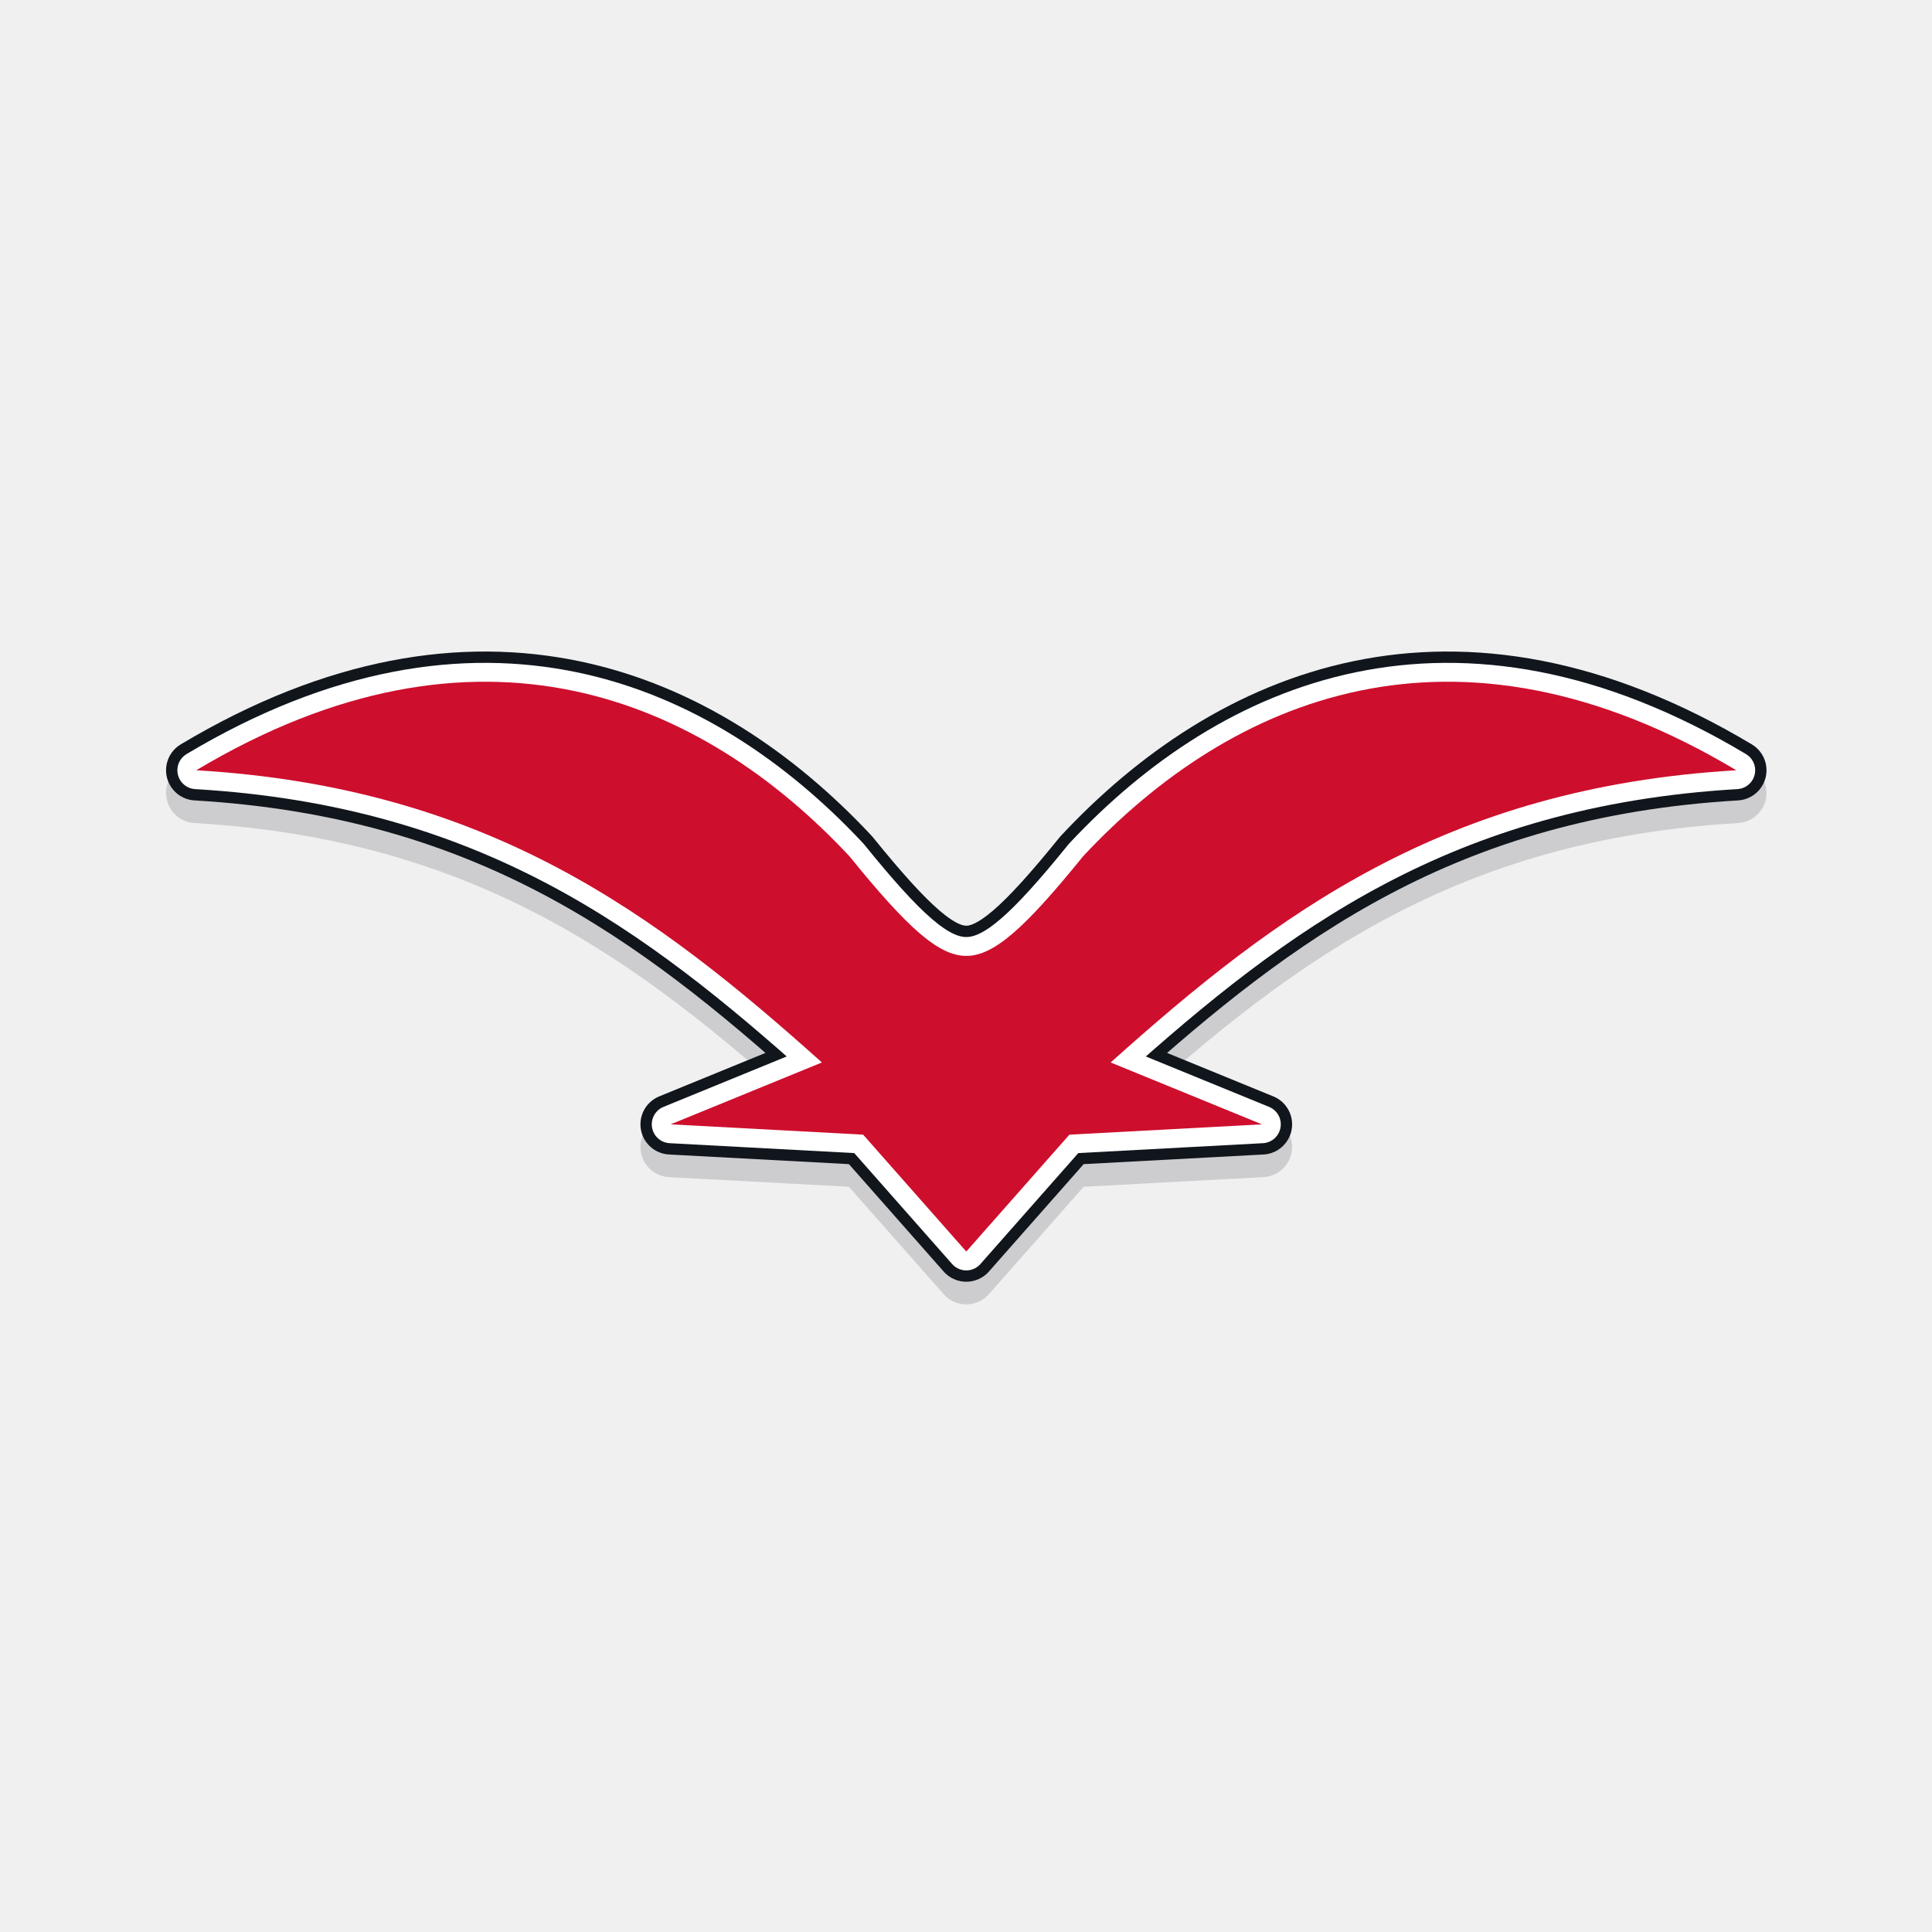
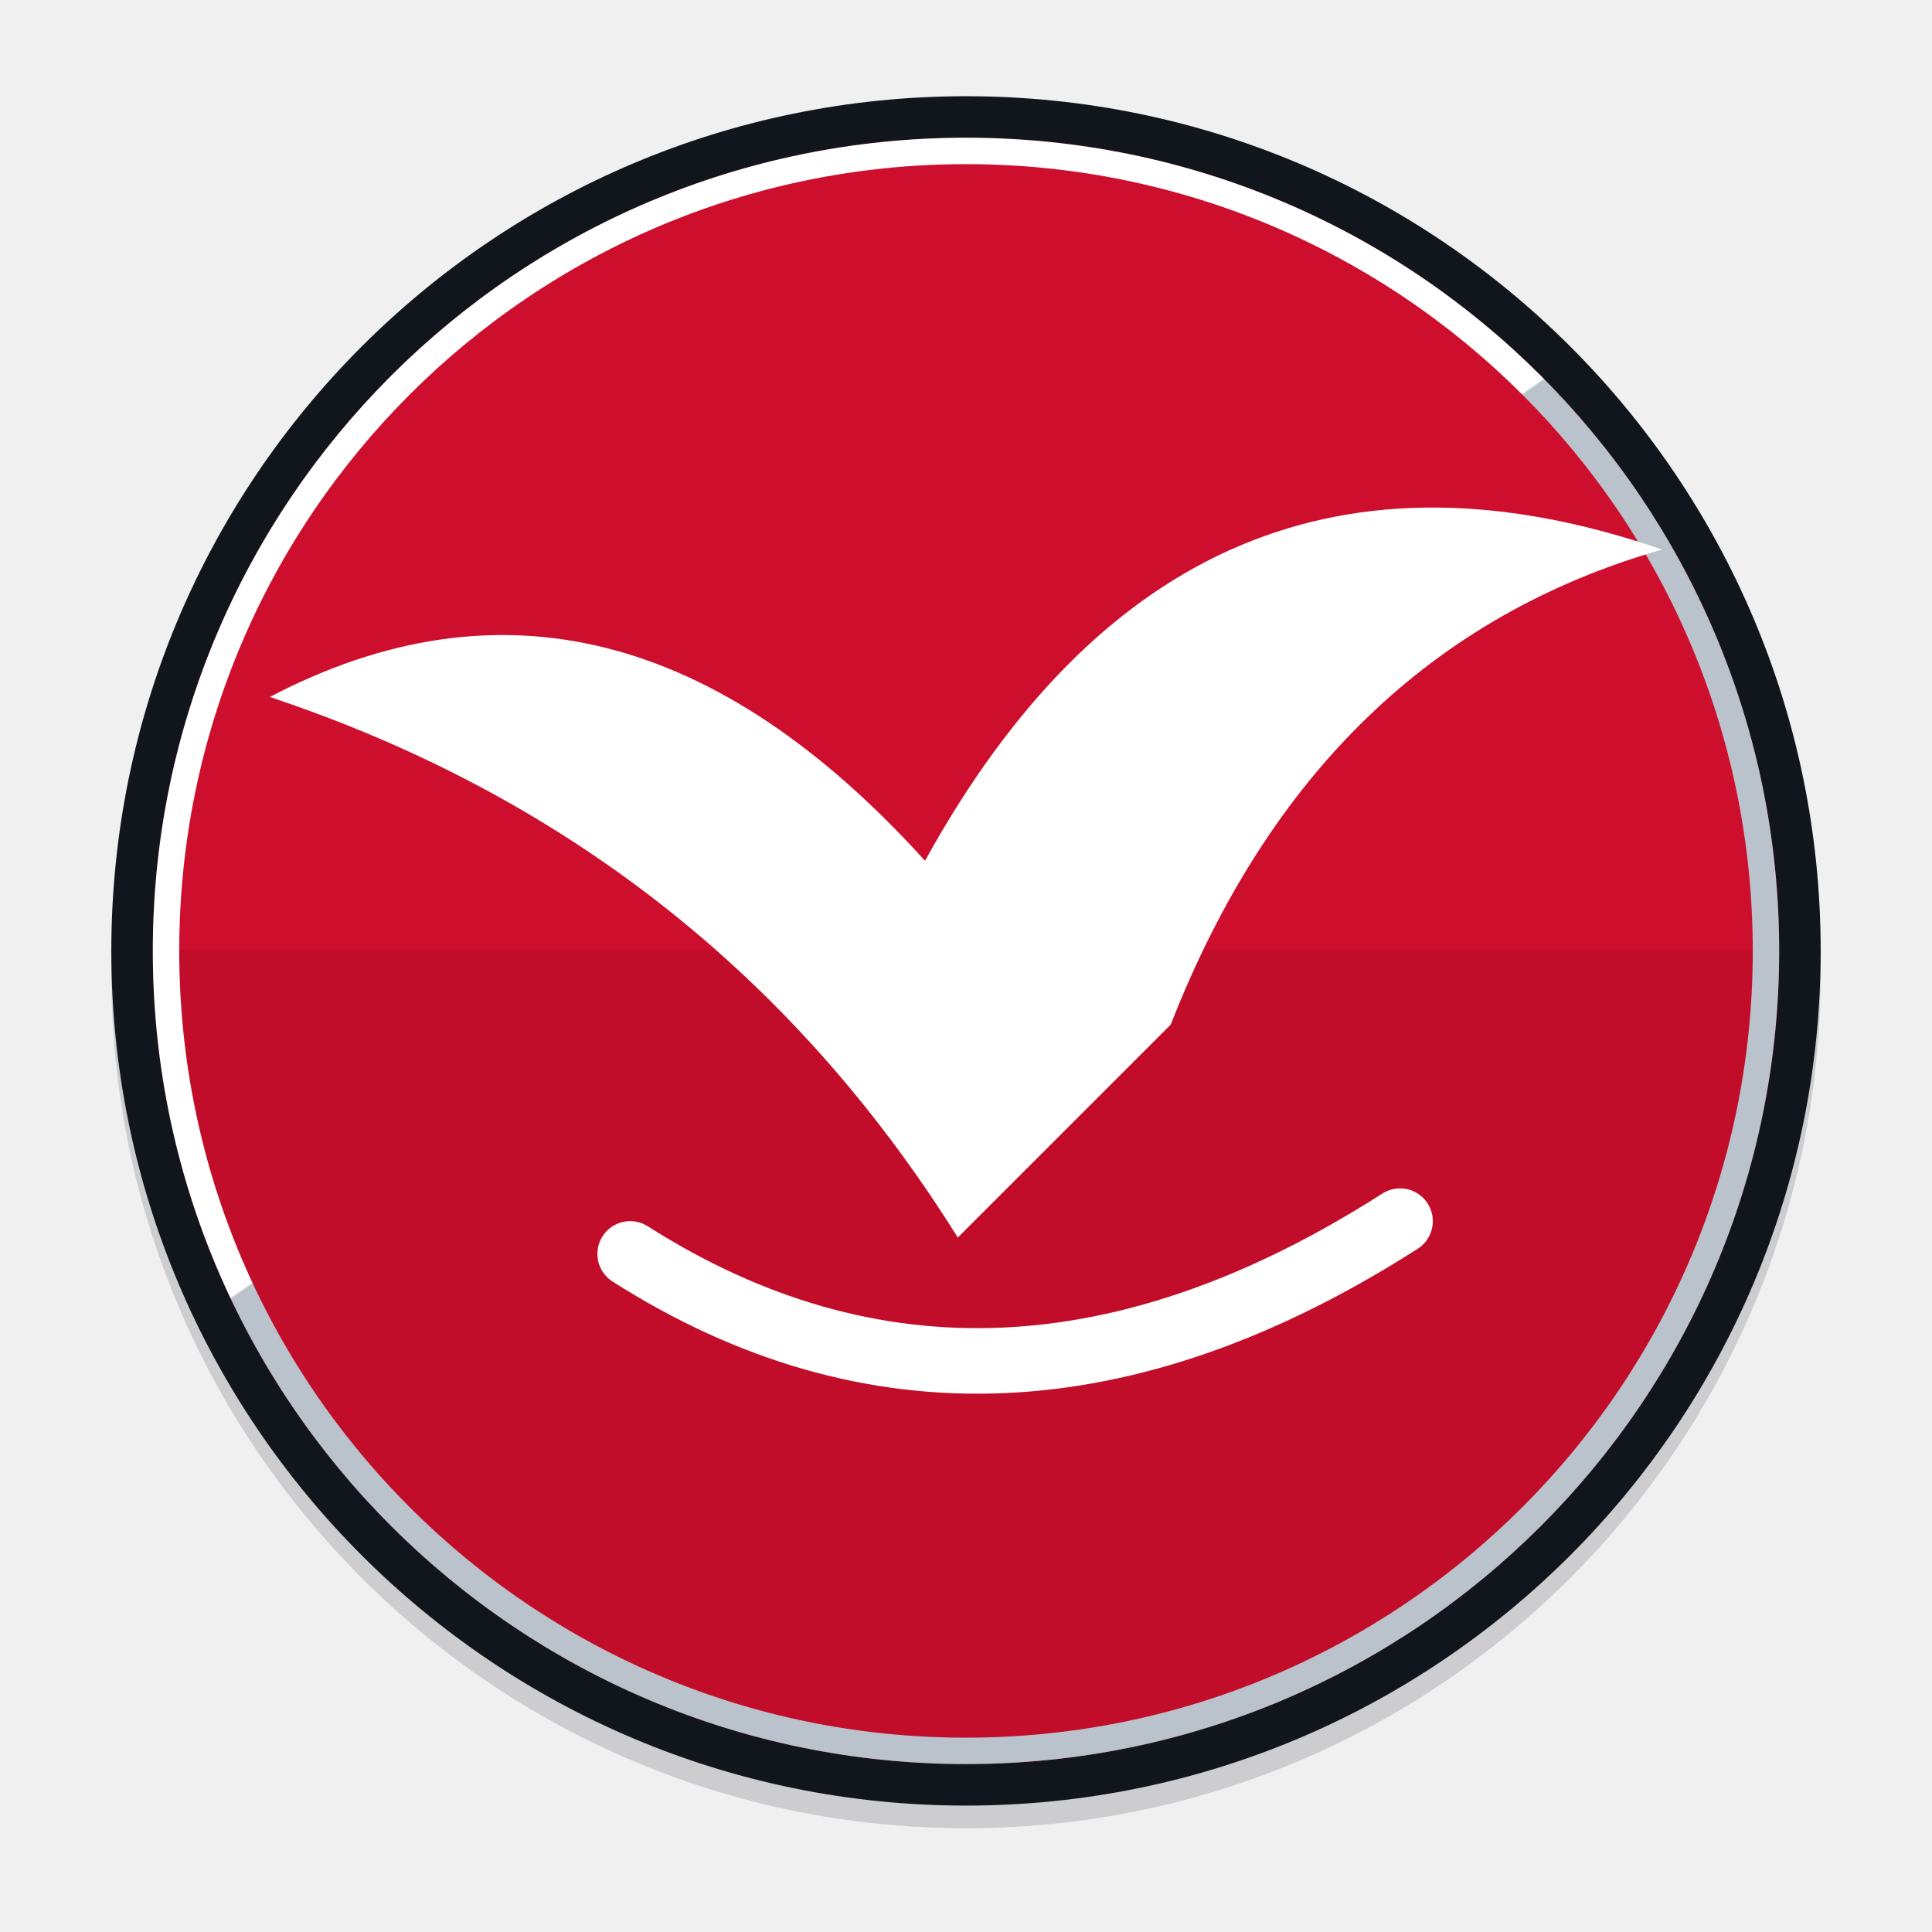
- <svg xmlns="http://www.w3.org/2000/svg" width="512" height="512" viewBox="0 0 512 512" role="img" aria-label="incheon_seagulls mark32" data-derived-from-flat="true" data-shadow-offset-y="6" data-shadow-blur="0">
-   <defs />
+ <svg xmlns="http://www.w3.org/2000/svg" width="512" height="512" viewBox="0 0 512 512" role="img" aria-label="incheon_seagulls cap-locked mark32" data-derived-from-flat="true" data-shadow-offset-y="6" data-shadow-blur="0">
+   <defs>
+     <linearGradient id="rim-step" x1="0%" y1="0%" x2="70%" y2="100%" data-tones="2">
+       <stop offset="0%" stop-color="#FFFFFF" />
+       <stop offset="49.9%" stop-color="#FFFFFF" />
+       <stop offset="50%" stop-color="#BAC2CB" />
+       <stop offset="100%" stop-color="#BAC2CB" />
+     </linearGradient>
+     <linearGradient id="field-step" x1="0%" y1="0%" x2="0%" y2="100%" data-tones="2">
+       <stop offset="0%" stop-color="#CE0E2D" />
+       <stop offset="49.9%" stop-color="#CE0E2D" />
+       <stop offset="50%" stop-color="#C20D2A" />
+       <stop offset="100%" stop-color="#C20D2A" />
+     </linearGradient>
+   </defs>
  <g id="short-shadow" transform="translate(0 6)" opacity=".16">
-     <g data-compact="true" transform="translate(22.857 76.589) scale(0.911)">
-       <path d="M32 140 C114 91 179 119 222 165 C239 186 248 194 256 194 C264 194 273 186 290 165 C333 119 398 91 480 140 C395 145 346 182 298 225 L342 243 L286 246 L256 280 L226 246 L170 243 L214 225 C166 182 117 145 32 140 Z" fill="#11161D" stroke="#11161D" stroke-width="17.569" stroke-linecap="round" stroke-linejoin="round" fill-rule="evenodd" />
-       <path d="M32 140 C114 91 179 119 222 165 C239 186 248 194 256 194 C264 194 273 186 290 165 C333 119 398 91 480 140 C395 145 346 182 298 225 L342 243 L286 246 L256 280 L226 246 L170 243 L214 225 C166 182 117 145 32 140 Z" fill="#11161D" stroke="#11161D" stroke-width="10.98" stroke-linecap="round" stroke-linejoin="round" fill-rule="evenodd" />
-       <path d="M32 140 C114 91 179 119 222 165 C239 186 248 194 256 194 C264 194 273 186 290 165 C333 119 398 91 480 140 C395 145 346 182 298 225 L342 243 L286 246 L256 280 L226 246 L170 243 L214 225 C166 182 117 145 32 140 Z" fill="#11161D" fill-rule="evenodd" />
-     </g>
+     <circle cx="256" cy="252" r="221" fill="#11161D" stroke="#11161D" stroke-width="11" />
  </g>
  <g id="identity-geometry">
-     <g id="club-symbol" data-compact="true" transform="translate(22.857 76.589) scale(0.911)">
-       <path d="M32 140 C114 91 179 119 222 165 C239 186 248 194 256 194 C264 194 273 186 290 165 C333 119 398 91 480 140 C395 145 346 182 298 225 L342 243 L286 246 L256 280 L226 246 L170 243 L214 225 C166 182 117 145 32 140 Z" fill="#11161D" stroke="#11161D" stroke-width="17.569" stroke-linecap="round" stroke-linejoin="round" fill-rule="evenodd" />
-       <path d="M32 140 C114 91 179 119 222 165 C239 186 248 194 256 194 C264 194 273 186 290 165 C333 119 398 91 480 140 C395 145 346 182 298 225 L342 243 L286 246 L256 280 L226 246 L170 243 L214 225 C166 182 117 145 32 140 Z" fill="#FFFFFF" stroke="#FFFFFF" stroke-width="10.98" stroke-linecap="round" stroke-linejoin="round" fill-rule="evenodd" />
-       <path d="M32 140 C114 91 179 119 222 165 C239 186 248 194 256 194 C264 194 273 186 290 165 C333 119 398 91 480 140 C395 145 346 182 298 225 L342 243 L286 246 L256 280 L226 246 L170 243 L214 225 C166 182 117 145 32 140 Z" fill="#CE0E2D" fill-rule="evenodd" />
+     <circle cx="256" cy="252" r="221" fill="url(#field-step)" stroke="#11161D" stroke-width="11" id="club-border" />
+     <circle cx="256" cy="252" r="212" fill="none" stroke="url(#rim-step)" stroke-width="7" id="rim-metal" data-bevel-levels="1" />
+     <g id="club-symbol" transform="translate(36.771 15.406) scale(4.341)">
+       <g id="native-cap-symbol" data-native-sha256="0b62b740b534b266c4699d1229ae30925372533a71befb6395bf2d082867682c">
+         <path d="M8 39 Q29 28 48 49 Q64 20 93 30 Q72 36 63 59 L50 72 Q35 48 8 39Z" fill="#FFFFFF" />
+         <path d="M30 73 Q52 87 77 71" fill="none" stroke="#FFFFFF" stroke-width="4" stroke-linejoin="round" stroke-linecap="round" />
+       </g>
    </g>
  </g>
</svg>
